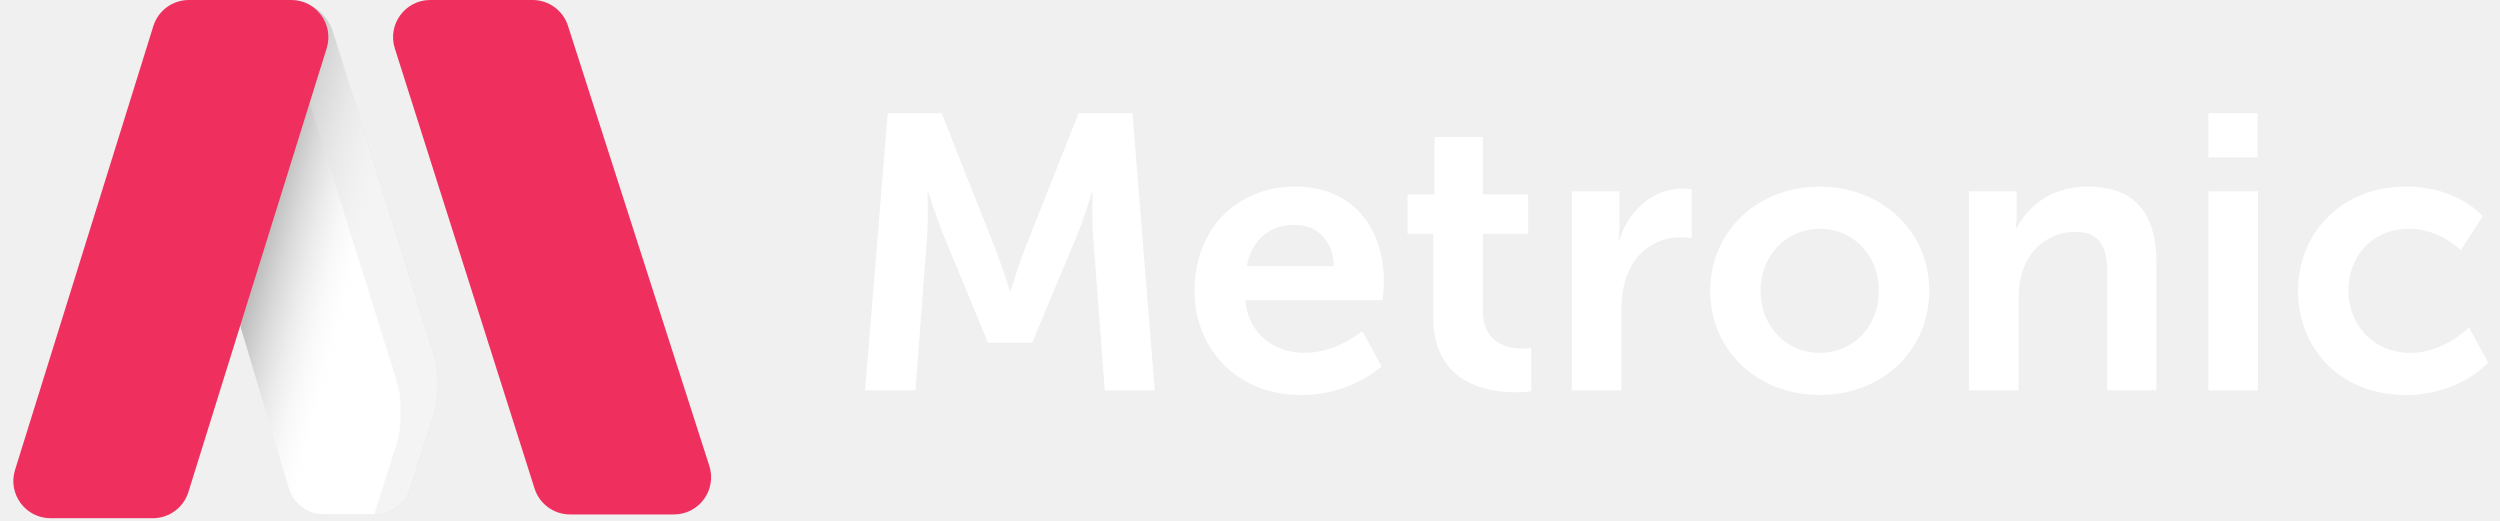
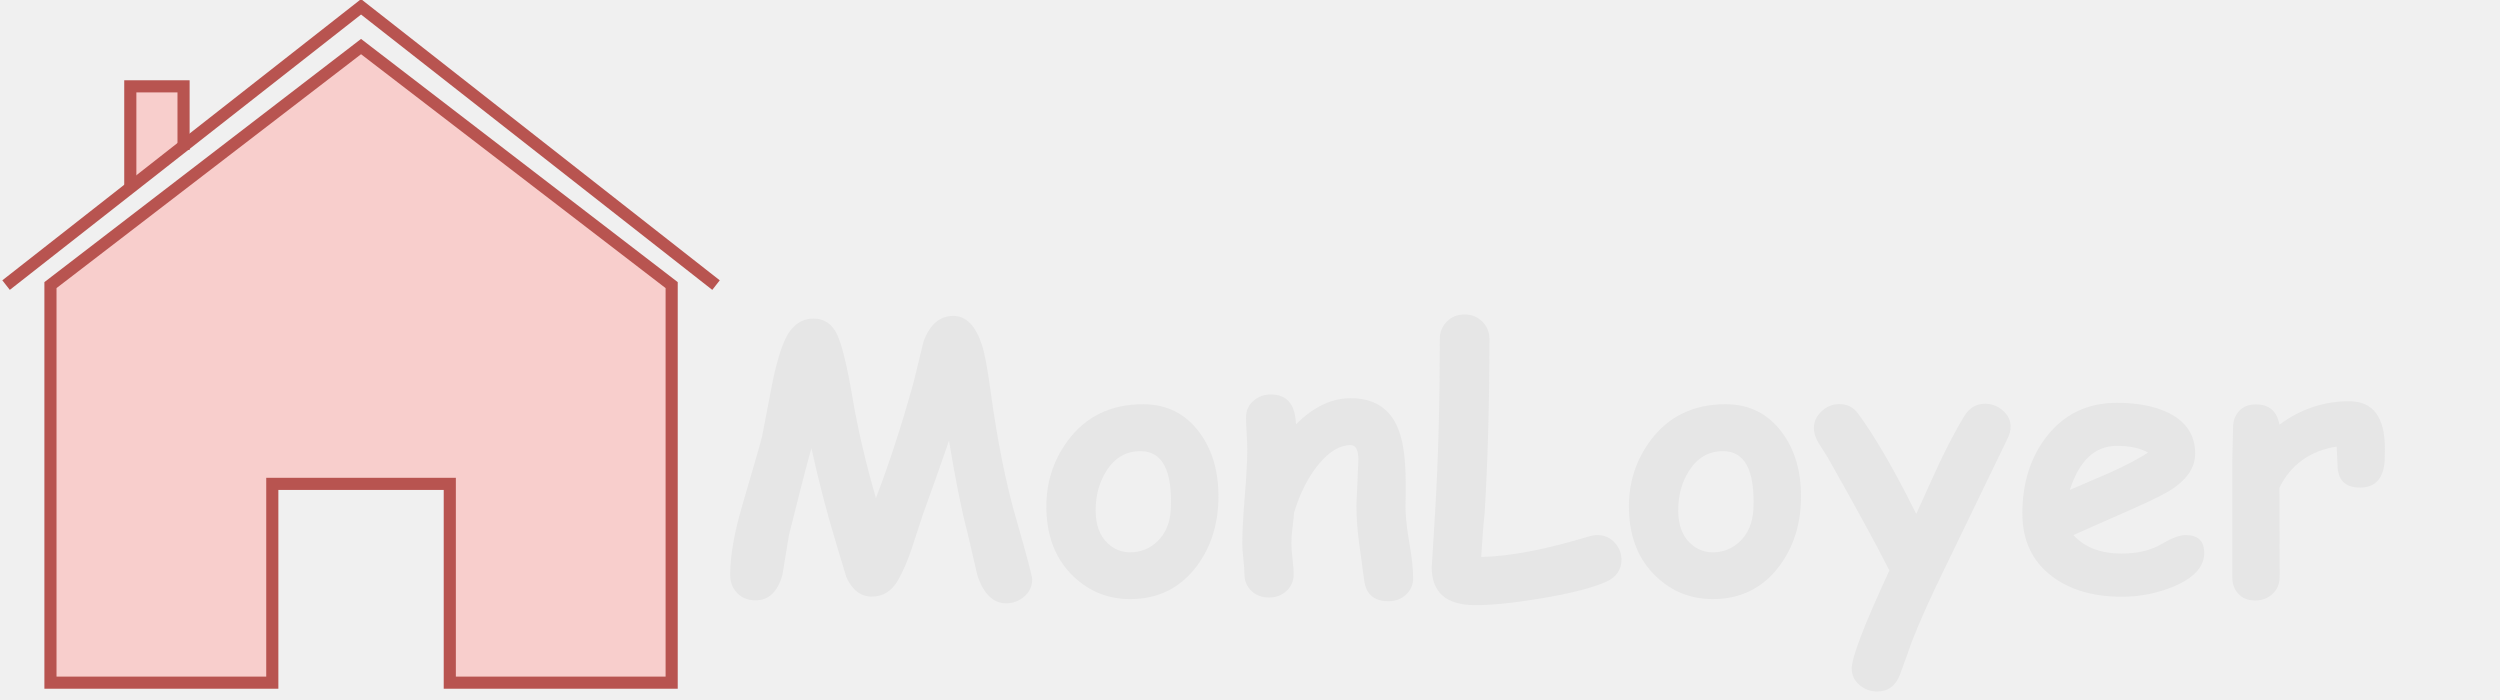
- <svg xmlns="http://www.w3.org/2000/svg" width="269" height="56" viewBox="0 0 269 56" fill="none">
-   <path d="M93.085 42H98.504L99.763 25.326C99.889 23.352 99.805 20.664 99.805 20.664H99.889C99.889 20.664 100.813 23.604 101.527 25.326L106.315 36.876H111.061L115.891 25.326C116.605 23.604 117.487 20.706 117.487 20.706H117.571C117.571 20.706 117.487 23.352 117.613 25.326L118.873 42H124.249L121.855 12.18H116.059L110.221 26.922C109.549 28.686 108.751 31.29 108.751 31.29H108.667C108.667 31.29 107.827 28.686 107.155 26.922L101.317 12.18H95.522L93.085 42ZM128.531 31.29C128.531 37.38 132.941 42.504 140.039 42.504C145.373 42.504 148.649 39.438 148.649 39.438L146.591 35.616C146.591 35.616 143.861 37.968 140.417 37.968C137.225 37.968 134.327 36.036 133.991 32.298H148.775C148.775 32.298 148.901 30.87 148.901 30.24C148.901 24.57 145.583 20.076 139.409 20.076C133.025 20.076 128.531 24.696 128.531 31.29ZM134.159 28.644C134.663 25.872 136.553 24.192 139.283 24.192C141.635 24.192 143.441 25.746 143.525 28.644H134.159ZM154.222 34.146C154.222 41.328 160.144 42.21 163.126 42.21C164.134 42.21 164.764 42.084 164.764 42.084V37.422C164.764 37.422 164.386 37.506 163.798 37.506C162.328 37.506 159.556 37.002 159.556 33.474V25.158H164.428V20.916H159.556V14.742H154.348V20.916H151.45V25.158H154.222V34.146ZM169.13 42H174.464V33.516C174.464 32.256 174.59 31.08 174.926 30.03C175.934 26.838 178.496 25.536 180.764 25.536C181.478 25.536 182.024 25.62 182.024 25.62V20.37C182.024 20.37 181.562 20.286 181.058 20.286C177.782 20.286 175.22 22.722 174.254 25.788H174.17C174.17 25.788 174.254 25.074 174.254 24.276V20.58H169.13V42ZM184.023 31.29C184.023 37.884 189.273 42.504 195.825 42.504C202.335 42.504 207.585 37.884 207.585 31.29C207.585 24.738 202.335 20.076 195.783 20.076C189.273 20.076 184.023 24.738 184.023 31.29ZM189.441 31.29C189.441 27.342 192.339 24.612 195.825 24.612C199.269 24.612 202.167 27.342 202.167 31.29C202.167 35.28 199.269 37.968 195.825 37.968C192.339 37.968 189.441 35.28 189.441 31.29ZM211.869 42H217.203V32.172C217.203 31.164 217.287 30.198 217.581 29.316C218.379 26.754 220.479 24.948 223.335 24.948C226.065 24.948 226.737 26.712 226.737 29.316V42H232.029V28.224C232.029 22.554 229.341 20.076 224.595 20.076C220.269 20.076 217.917 22.722 216.993 24.528H216.909C216.909 24.528 216.993 23.856 216.993 23.058V20.58H211.869V42ZM237.627 16.926H242.919V12.18H237.627V16.926ZM237.627 42H242.961V20.58H237.627V42ZM247.27 31.29C247.27 37.506 251.806 42.504 258.904 42.504C264.658 42.504 267.724 39.018 267.724 39.018L265.666 35.238C265.666 35.238 262.978 37.968 259.366 37.968C255.292 37.968 252.688 34.86 252.688 31.248C252.688 27.594 255.25 24.612 259.198 24.612C262.558 24.612 264.784 26.922 264.784 26.922L267.136 23.268C267.136 23.268 264.49 20.076 258.904 20.076C251.806 20.076 247.27 25.2 247.27 31.29Z" fill="white" />
-   <path d="M61.114 2.777L76.323 50.13C77.152 52.712 75.226 55.353 72.514 55.353H61.331C59.588 55.353 58.046 54.225 57.518 52.564L42.483 5.211C41.664 2.631 43.589 0 46.295 0H57.306C59.044 0 60.583 1.122 61.114 2.777Z" fill="#EF305E" />
-   <g filter="url(#filter0_i)">
-     <path d="M46.548 37.8L35.824 3.449C35.184 1.397 33.284 0 31.134 0C28.518 0 26.36 2.05 26.227 4.663L24.919 30.339C24.872 31.251 24.982 32.164 25.244 33.039L31.066 52.5C31.572 54.193 33.13 55.353 34.898 55.353H40.309C42.05 55.353 43.591 54.227 44.12 52.569L46.527 45.021C47.275 42.674 47.283 40.152 46.548 37.8Z" fill="white" />
-     <path d="M46.548 37.8L35.824 3.449C35.184 1.397 33.284 0 31.134 0C28.518 0 26.36 2.05 26.227 4.663L24.919 30.339C24.872 31.251 24.982 32.164 25.244 33.039L31.066 52.5C31.572 54.193 33.13 55.353 34.898 55.353H40.309C42.05 55.353 43.591 54.227 44.12 52.569L46.527 45.021C47.275 42.674 47.283 40.152 46.548 37.8Z" fill="url(#paint0_linear)" />
+ <svg xmlns="http://www.w3.org/2000/svg" xmlns:xlink="http://www.w3.org/1999/xlink" width="618pt" height="173.04pt" viewBox="0 0 618 173.04" version="1.1" id="svg59">
+   <defs id="defs29">
+     <g id="g24">
+       <g id="glyph-0-0" />
+       <g id="glyph-0-1">
+         <path d="M 23.25 -34.719 C 21.926 -29.969 20.078 -22.805 17.703 -13.234 C 17.148 -9.922 16.609 -6.625 16.078 -3.344 C 14.879 0.82 12.672 2.906 9.453 2.906 C 7.43 2.906 5.832 2.211 4.656 0.828 C 3.664 -0.336 3.172 -1.727 3.172 -3.344 C 3.172 -8.082 4.18 -13.867 6.203 -20.703 C 9.211 -30.922 10.836 -36.586 11.078 -37.703 C 11.922 -42.211 12.785 -46.723 13.672 -51.234 C 14.984 -57.453 16.41 -61.594 17.953 -63.656 C 19.492 -65.719 21.438 -66.75 23.781 -66.75 C 26.445 -66.75 28.406 -65.398 29.656 -62.703 C 30.832 -60.16 32.094 -54.945 33.438 -47.062 C 34.727 -39.414 36.648 -31.188 39.203 -22.375 C 42.535 -31.07 45.641 -40.617 48.516 -51.016 L 50.984 -61.125 C 52.555 -65.312 55 -67.406 58.312 -67.406 C 61.508 -67.406 63.883 -64.977 65.438 -60.125 C 66.082 -58.156 66.77 -54.488 67.5 -49.125 C 69.195 -36.645 71.336 -25.953 73.922 -17.047 C 76.523 -7.992 77.828 -3.07 77.828 -2.281 C 77.828 -0.551 77.141 0.895 75.766 2.062 C 74.473 3.113 73.02 3.641 71.406 3.641 C 68.219 3.641 65.848 1.359 64.297 -3.203 L 61.828 -13.844 C 60.422 -19.113 58.898 -26.688 57.266 -36.562 C 55.941 -32.633 53.758 -26.469 50.719 -18.062 L 48.078 -9.969 C 46.992 -6.781 45.863 -4.16 44.688 -2.109 C 43.133 0.617 40.969 1.984 38.188 1.984 C 35.438 1.984 33.328 0.352 31.859 -2.906 L 29.406 -11.078 C 27.113 -18.578 25.062 -26.457 23.25 -34.719 Z M 23.25 -34.719 " id="path3" />
+       </g>
+       <g id="glyph-0-2">
+         <path d="M 22.594 2.594 C 17.164 2.594 12.504 0.734 8.609 -2.984 C 4.336 -7.055 2.098 -12.492 1.891 -19.297 C 1.68 -25.766 3.453 -31.535 7.203 -36.609 C 11.66 -42.586 17.859 -45.578 25.797 -45.578 C 31.648 -45.578 36.305 -43.234 39.766 -38.547 C 42.867 -34.328 44.422 -29.098 44.422 -22.859 C 44.422 -16.055 42.609 -10.254 38.984 -5.453 C 34.91 -0.086 29.445 2.594 22.594 2.594 Z M 25.219 -33.969 C 21.613 -34 18.773 -32.359 16.703 -29.047 C 14.941 -26.266 14.062 -23.016 14.062 -19.297 C 14.062 -15.773 15.055 -13.078 17.047 -11.203 C 18.629 -9.711 20.477 -8.969 22.594 -8.969 C 25.133 -8.969 27.344 -9.832 29.219 -11.562 C 31.363 -13.582 32.508 -16.32 32.656 -19.781 C 33.031 -29.207 30.551 -33.938 25.219 -33.969 Z M 25.219 -33.969 " id="path6" />
+       </g>
+       <g id="glyph-0-3">
+         <path d="M 39.109 3.125 C 35.504 3.125 33.5 1.348 33.094 -2.203 C 32.676 -5.211 32.266 -8.242 31.859 -11.297 C 31.422 -14.516 31.203 -17.547 31.203 -20.391 C 31.203 -21.148 31.254 -22.453 31.359 -24.297 C 31.461 -26.148 31.516 -27.457 31.516 -28.219 C 31.516 -28.414 31.539 -28.93 31.594 -29.766 C 31.656 -30.609 31.688 -31.289 31.688 -31.812 C 31.688 -34.25 31.055 -35.469 29.797 -35.469 C 27.098 -35.469 24.453 -33.891 21.859 -30.734 C 19.266 -27.586 17.238 -23.598 15.781 -18.766 C 15.719 -17.797 15.582 -16.504 15.375 -14.891 C 15.207 -13.578 15.125 -12.289 15.125 -11.031 C 15.125 -10.207 15.219 -8.969 15.406 -7.312 C 15.594 -5.656 15.688 -4.422 15.688 -3.609 C 15.688 -1.93 15.109 -0.547 13.953 0.547 C 12.797 1.648 11.336 2.203 9.578 2.203 C 7.816 2.203 6.363 1.648 5.219 0.547 C 4.082 -0.547 3.516 -1.93 3.516 -3.609 C 3.516 -4.422 3.426 -5.656 3.25 -7.312 C 3.07 -8.969 2.984 -10.207 2.984 -11.031 C 2.984 -13.844 3.188 -17.754 3.594 -22.766 C 4.008 -27.773 4.219 -31.688 4.219 -34.5 C 4.219 -35.375 4.164 -36.68 4.062 -38.422 C 3.957 -40.172 3.906 -41.469 3.906 -42.312 C 3.906 -43.957 4.5 -45.312 5.688 -46.375 C 6.875 -47.445 8.332 -47.984 10.062 -47.984 C 13.906 -47.984 15.957 -45.688 16.219 -41.094 L 16.266 -40.609 C 20.535 -44.91 25.047 -47.062 29.797 -47.062 C 35.328 -47.062 39.148 -44.75 41.266 -40.125 C 42.672 -37.02 43.375 -32.375 43.375 -26.188 L 43.375 -23.078 C 43.344 -21.723 43.328 -20.77 43.328 -20.219 C 43.328 -17.926 43.641 -14.977 44.266 -11.375 C 44.898 -7.781 45.219 -4.852 45.219 -2.594 C 45.219 -0.945 44.629 0.414 43.453 1.5 C 42.285 2.582 40.836 3.125 39.109 3.125 Z M 39.109 3.125 " id="path9" />
+       </g>
+       <g id="glyph-0-4">
+         <path d="M 45.797 -1.672 C 42.336 -0.148 36.988 1.211 29.75 2.422 C 23.125 3.535 17.691 4.094 13.453 4.094 C 6.273 4.094 2.688 0.941 2.688 -5.359 C 2.688 -4.859 2.977 -9.504 3.562 -19.297 C 4.32 -32.004 4.703 -46.156 4.703 -61.75 C 4.703 -63.414 5.281 -64.832 6.438 -66 C 7.594 -67.176 9.051 -67.766 10.812 -67.766 C 12.57 -67.766 14.035 -67.176 15.203 -66 C 16.379 -64.832 16.969 -63.414 16.969 -61.75 C 16.969 -46.133 16.57 -31.75 15.781 -18.594 C 15.508 -16.25 15.227 -12.66 14.938 -7.828 C 21.883 -7.941 30.789 -9.641 41.656 -12.922 C 42.332 -13.129 42.977 -13.234 43.594 -13.234 C 45.438 -13.234 46.93 -12.555 48.078 -11.203 C 49.098 -10.004 49.609 -8.656 49.609 -7.156 C 49.609 -4.645 48.336 -2.816 45.797 -1.672 Z M 45.797 -1.672 " id="path12" />
+       </g>
+       <g id="glyph-0-5">
+         <path d="M 48.172 -37.141 C 44.973 -30.484 39.914 -20.035 33 -5.797 C 29.25 1.848 26.395 8.191 24.438 13.234 C 23.82 15.047 22.852 17.738 21.531 21.312 C 20.477 24.062 18.602 25.438 15.906 25.438 C 14.238 25.438 12.773 24.895 11.516 23.812 C 10.254 22.727 9.625 21.367 9.625 19.734 C 9.625 17.004 12.727 8.93 18.938 -4.484 C 15.719 -10.836 10.609 -20.195 3.609 -32.562 C 2.898 -33.676 2.18 -34.805 1.453 -35.953 C 0.66 -37.297 0.266 -38.523 0.266 -39.641 C 0.266 -41.223 0.895 -42.613 2.156 -43.812 C 3.414 -45.008 4.863 -45.609 6.5 -45.609 C 8.438 -45.609 9.945 -44.895 11.031 -43.469 C 15.188 -37.926 20.035 -29.586 25.578 -18.453 C 28.711 -25.398 30.617 -29.594 31.297 -31.031 C 33.367 -35.395 35.398 -39.234 37.391 -42.547 C 38.648 -44.648 40.379 -45.703 42.578 -45.703 C 44.223 -45.703 45.688 -45.145 46.969 -44.031 C 48.258 -42.914 48.906 -41.555 48.906 -39.953 C 48.906 -39.098 48.66 -38.16 48.172 -37.141 Z M 48.172 -37.141 " id="path15" />
+       </g>
+       <g id="glyph-0-6">
+         <path d="M 26.625 2.016 C 19.625 2.016 13.898 0.348 9.453 -2.984 C 4.523 -6.68 2.062 -11.883 2.062 -18.594 C 2.062 -26 4.008 -32.266 7.906 -37.391 C 12.25 -43.078 18.094 -45.922 25.438 -45.922 C 30.539 -45.922 34.773 -45.102 38.141 -43.469 C 42.566 -41.289 44.781 -37.922 44.781 -33.359 C 44.781 -30.129 42.977 -27.27 39.375 -24.781 C 37.738 -23.645 34.441 -21.977 29.484 -19.781 L 14.672 -13.234 C 16.078 -11.703 17.773 -10.555 19.766 -9.797 C 21.766 -9.035 24.051 -8.656 26.625 -8.656 C 30.551 -8.656 33.879 -9.461 36.609 -11.078 C 39.035 -12.516 40.984 -13.234 42.453 -13.234 C 45.492 -13.234 47.016 -11.754 47.016 -8.797 C 47.016 -5.453 44.57 -2.723 39.688 -0.609 C 35.582 1.141 31.227 2.016 26.625 2.016 Z M 25.438 -35.281 C 22.719 -35.281 20.391 -34.375 18.453 -32.562 C 16.523 -30.75 14.973 -28.023 13.797 -24.391 C 17.109 -25.828 20.406 -27.25 23.688 -28.656 C 27.645 -30.438 30.797 -32.094 33.141 -33.625 C 31.172 -34.727 28.602 -35.281 25.438 -35.281 Z M 25.438 -35.281 " id="path18" />
+       </g>
+       <g id="glyph-0-7">
+         <path d="M 41.312 -31.688 C 41.039 -27.207 39.004 -24.969 35.203 -24.969 C 31.504 -24.969 29.656 -26.867 29.656 -30.672 L 29.438 -35.109 C 22.852 -34.055 18.141 -30.676 15.297 -24.969 L 15.344 -2.859 C 15.344 -1.191 14.77 0.188 13.625 1.281 C 12.477 2.383 11.023 2.938 9.266 2.938 C 7.453 2.938 6.047 2.352 5.047 1.188 C 4.109 0.133 3.641 -1.211 3.641 -2.859 L 3.641 -31.641 C 3.641 -32.547 3.672 -33.898 3.734 -35.703 C 3.797 -37.504 3.828 -38.859 3.828 -39.766 C 3.828 -41.41 4.316 -42.781 5.297 -43.875 C 6.273 -44.977 7.676 -45.531 9.5 -45.531 C 12.75 -45.531 14.68 -43.859 15.297 -40.516 C 20.484 -44.379 26.238 -46.312 32.562 -46.312 C 38.426 -46.312 41.359 -42.414 41.359 -34.625 C 41.359 -33.133 41.344 -32.156 41.312 -31.688 Z M 41.312 -31.688 " id="path21" />
+       </g>
+     </g>
+     <clipPath id="clip-0">
+       <path clip-rule="nonzero" d="M 0 0 L 209 0 L 209 171.75 L 0 171.75 Z M 0 0 " id="path26" />
+     </clipPath>
+   </defs>
+   <g fill="#e6e6e6" fill-opacity="1" id="g47">
+     <use xlink:href="#glyph-0-1" x="177.328" y="145.5" id="use31" />
+     <use xlink:href="#glyph-0-2" x="256.781" y="145.5" id="use33" />
+     <use xlink:href="#glyph-0-3" x="304.11" y="145.5" id="use35" />
+     <use xlink:href="#glyph-0-4" x="351.22" y="145.5" id="use37" />
+     <use xlink:href="#glyph-0-2" x="400.79" y="145.5" id="use39" />
+     <use xlink:href="#glyph-0-5" x="448.119" y="145.5" id="use41" />
+     <use xlink:href="#glyph-0-6" x="497.865" y="145.5" id="use43" />
+     <use xlink:href="#glyph-0-7" x="548.183" y="145.5" id="use45" />
  </g>
-   <path d="M20.317 0H31.332C34.029 0 35.953 2.615 35.151 5.19L20.27 52.947C19.749 54.619 18.201 55.758 16.451 55.758H5.436C2.739 55.758 0.815 53.143 1.617 50.568L16.498 2.81C17.019 1.139 18.566 0 20.317 0Z" fill="#EF305E" />
-   <defs>
-     <filter id="filter0_i" x="24.908" y="0" width="22.185" height="55.353" filterUnits="userSpaceOnUse" color-interpolation-filters="sRGB">
-       <feFlood flood-opacity="0" result="BackgroundImageFix" />
-       <feBlend mode="normal" in="SourceGraphic" in2="BackgroundImageFix" result="shape" />
-       <feColorMatrix in="SourceAlpha" type="matrix" values="0 0 0 0 0 0 0 0 0 0 0 0 0 0 0 0 0 0 127 0" result="hardAlpha" />
-       <feOffset dx="-4" dy="3" />
-       <feComposite in2="hardAlpha" operator="arithmetic" k2="-1" k3="1" />
-       <feColorMatrix type="matrix" values="0 0 0 0 0.904 0 0 0 0 0.893 0 0 0 0 0.893 0 0 0 0.4 0" />
-       <feBlend mode="normal" in2="shape" result="effect1_innerShadow" />
-     </filter>
-     <linearGradient id="paint0_linear" x1="29" y1="24.5" x2="40.5" y2="27.5" gradientUnits="userSpaceOnUse">
-       <stop stop-opacity="0.25" />
-       <stop offset="0.911" stop-color="white" stop-opacity="0" />
-     </linearGradient>
-   </defs>
+   <path fill-rule="nonzero" fill="rgb(97.249%, 80.779%, 79.999%)" fill-opacity="1" d="M 12.473 168.75 L 12.473 70.477 L 89.25 11.512 L 166.035 70.477 L 166.035 168.75 L 111.188 168.75 L 111.188 119.617 L 67.312 119.617 L 67.312 168.75 Z M 12.473 168.75 " id="path49" />
+   <g clip-path="url(#clip-0)" id="g53">
+     <path fill="none" stroke-width="4" stroke-linecap="butt" stroke-linejoin="miter" stroke="#b85450" stroke-opacity="1" stroke-miterlimit="10" d="M 16.63,225 V 93.969 L 119,15.349 221.38,93.969 V 225 H 148.25 V 159.49 H 89.75 v 65.51 z m 0,0" transform="scale(0.75)" id="path51" />
+   </g>
+   <path fill-rule="nonzero" fill="rgb(97.249%, 80.779%, 79.999%)" fill-opacity="1" stroke-width="4" stroke-linecap="butt" stroke-linejoin="miter" stroke="rgb(72.159%, 32.939%, 31.369%)" stroke-opacity="1" stroke-miterlimit="10" d="M 42.948 62.521 L 42.948 28.458 L 60.5 28.458 L 60.5 49.422 " transform="matrix(0.75, 0, 0, 0.75, 0, 0)" id="path55" />
+   <path fill="none" stroke-width="4" stroke-linecap="butt" stroke-linejoin="miter" stroke="rgb(72.159%, 32.939%, 31.369%)" stroke-opacity="1" stroke-miterlimit="10" d="M 2 93.969 L 119 2.25 L 236 93.969 " transform="matrix(0.75, 0, 0, 0.75, 0, 0)" id="path57" />
</svg>
